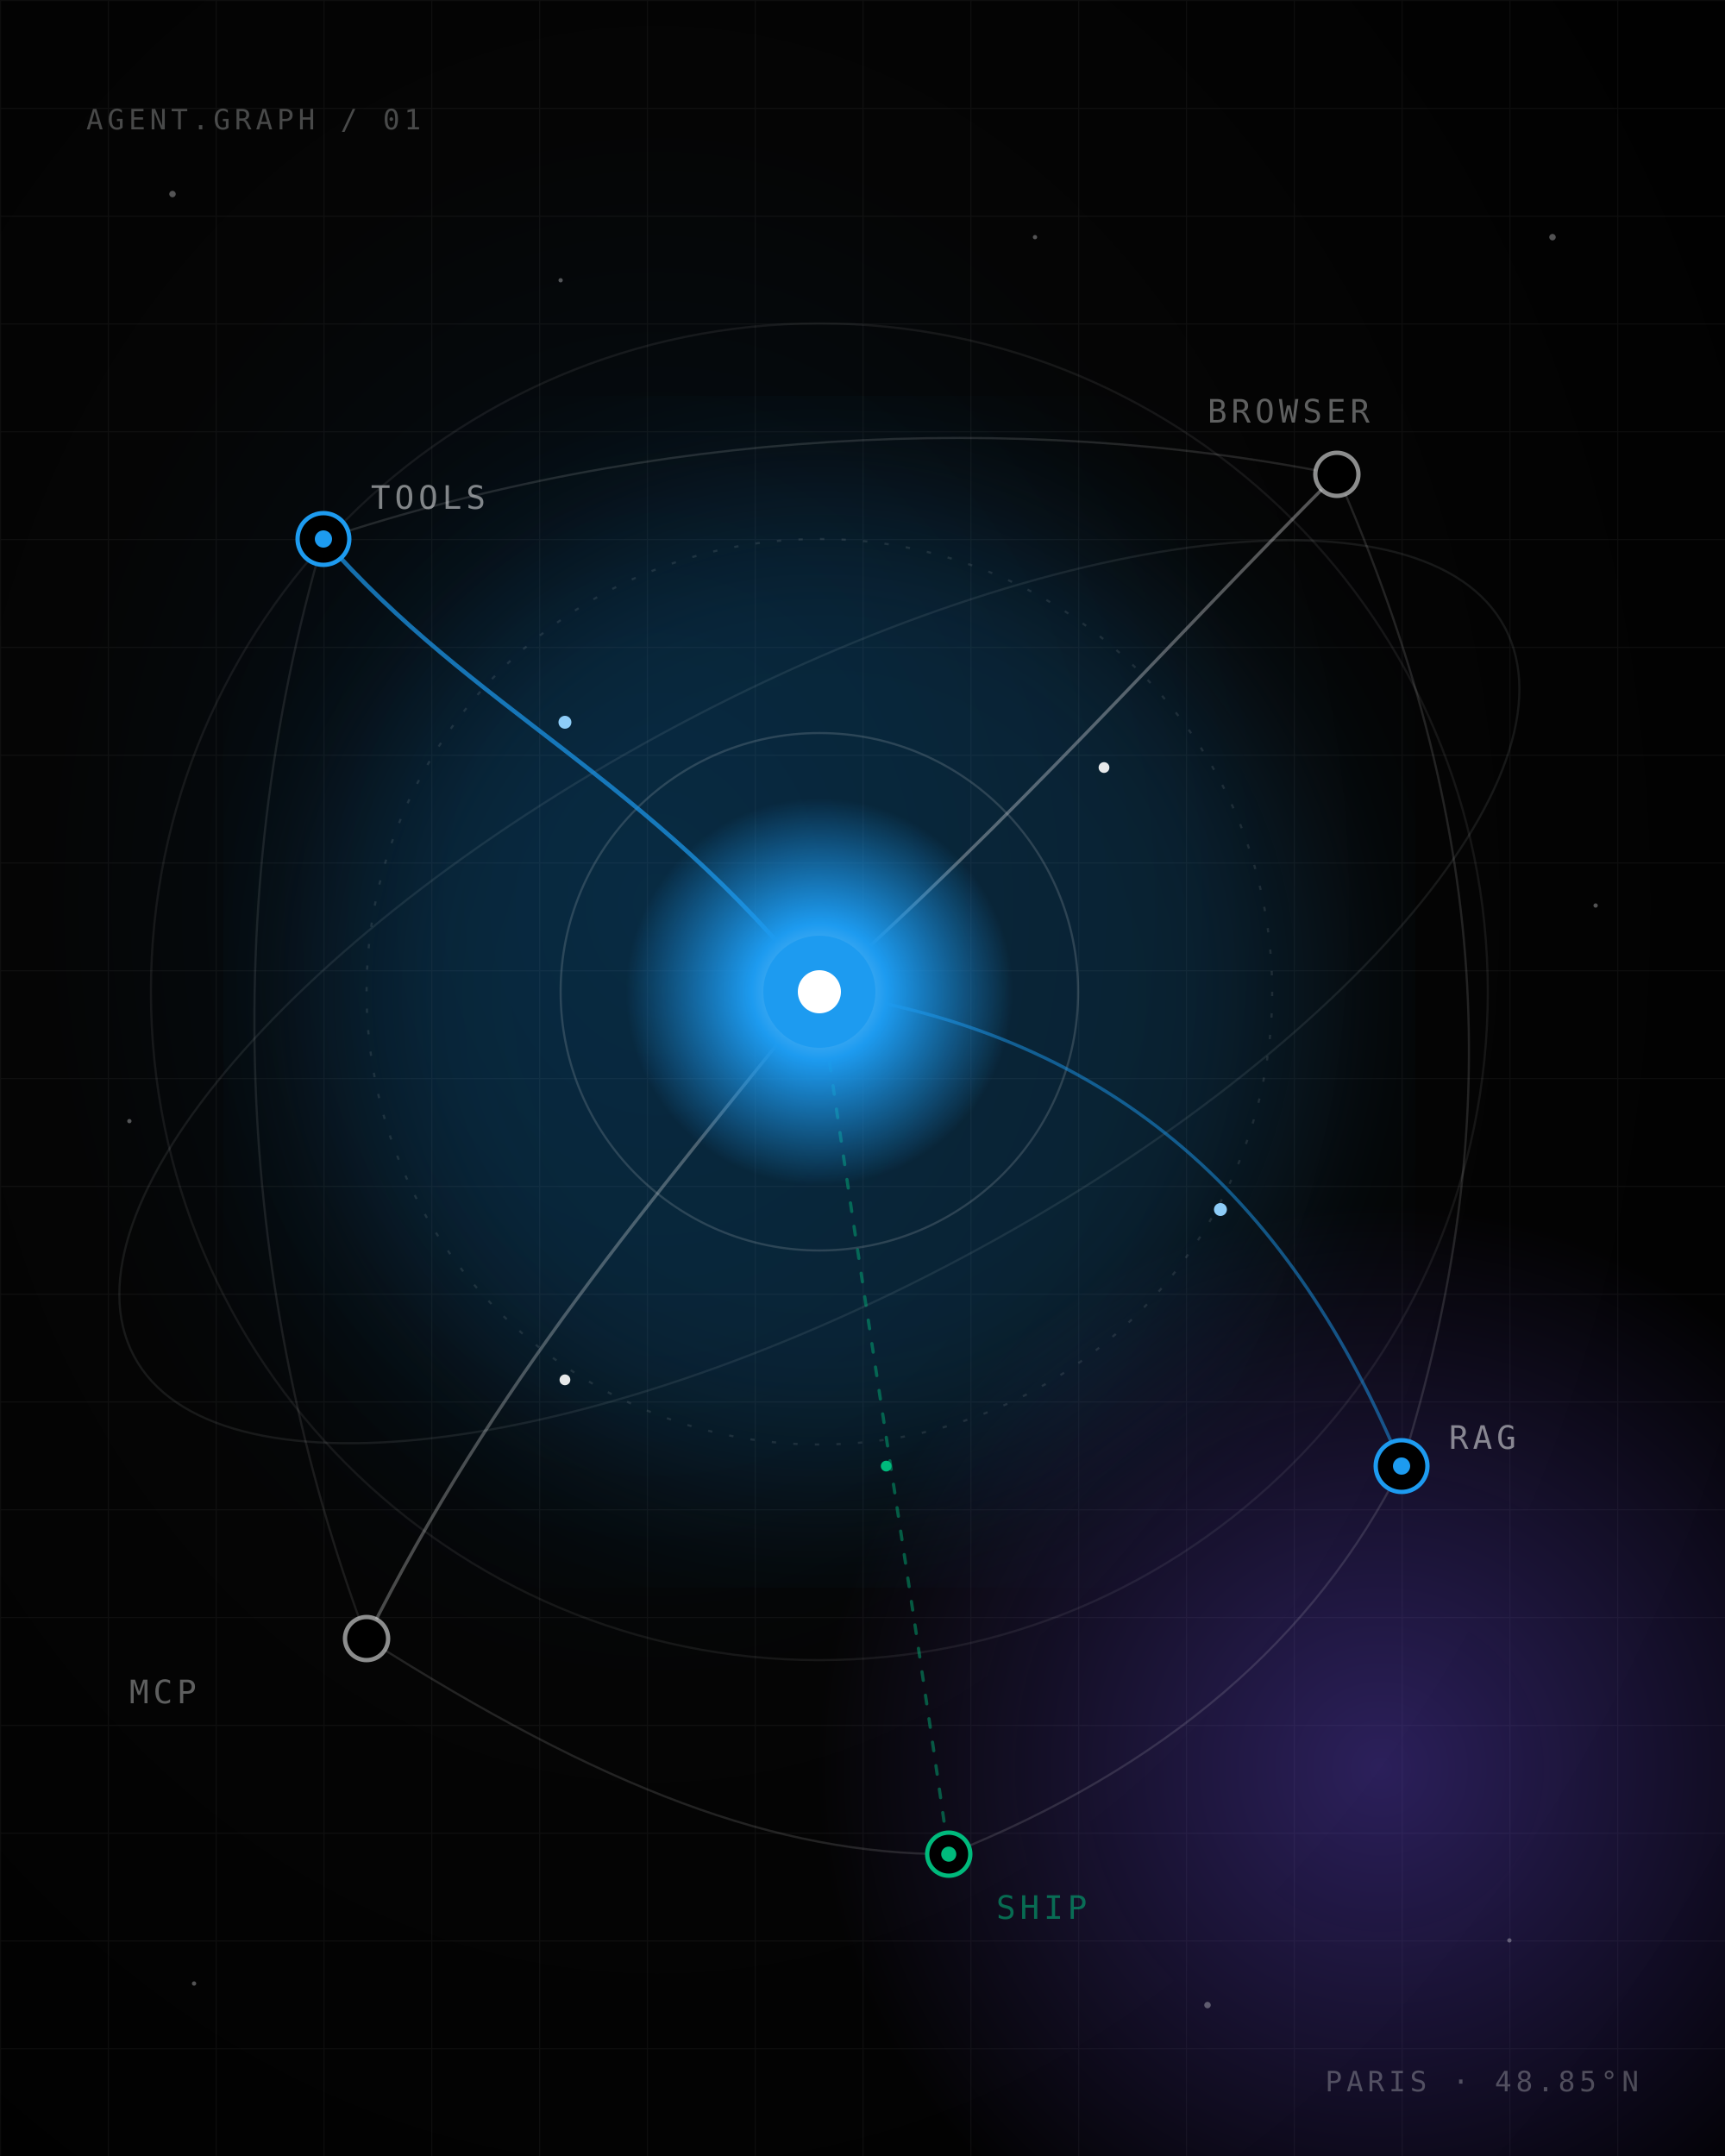
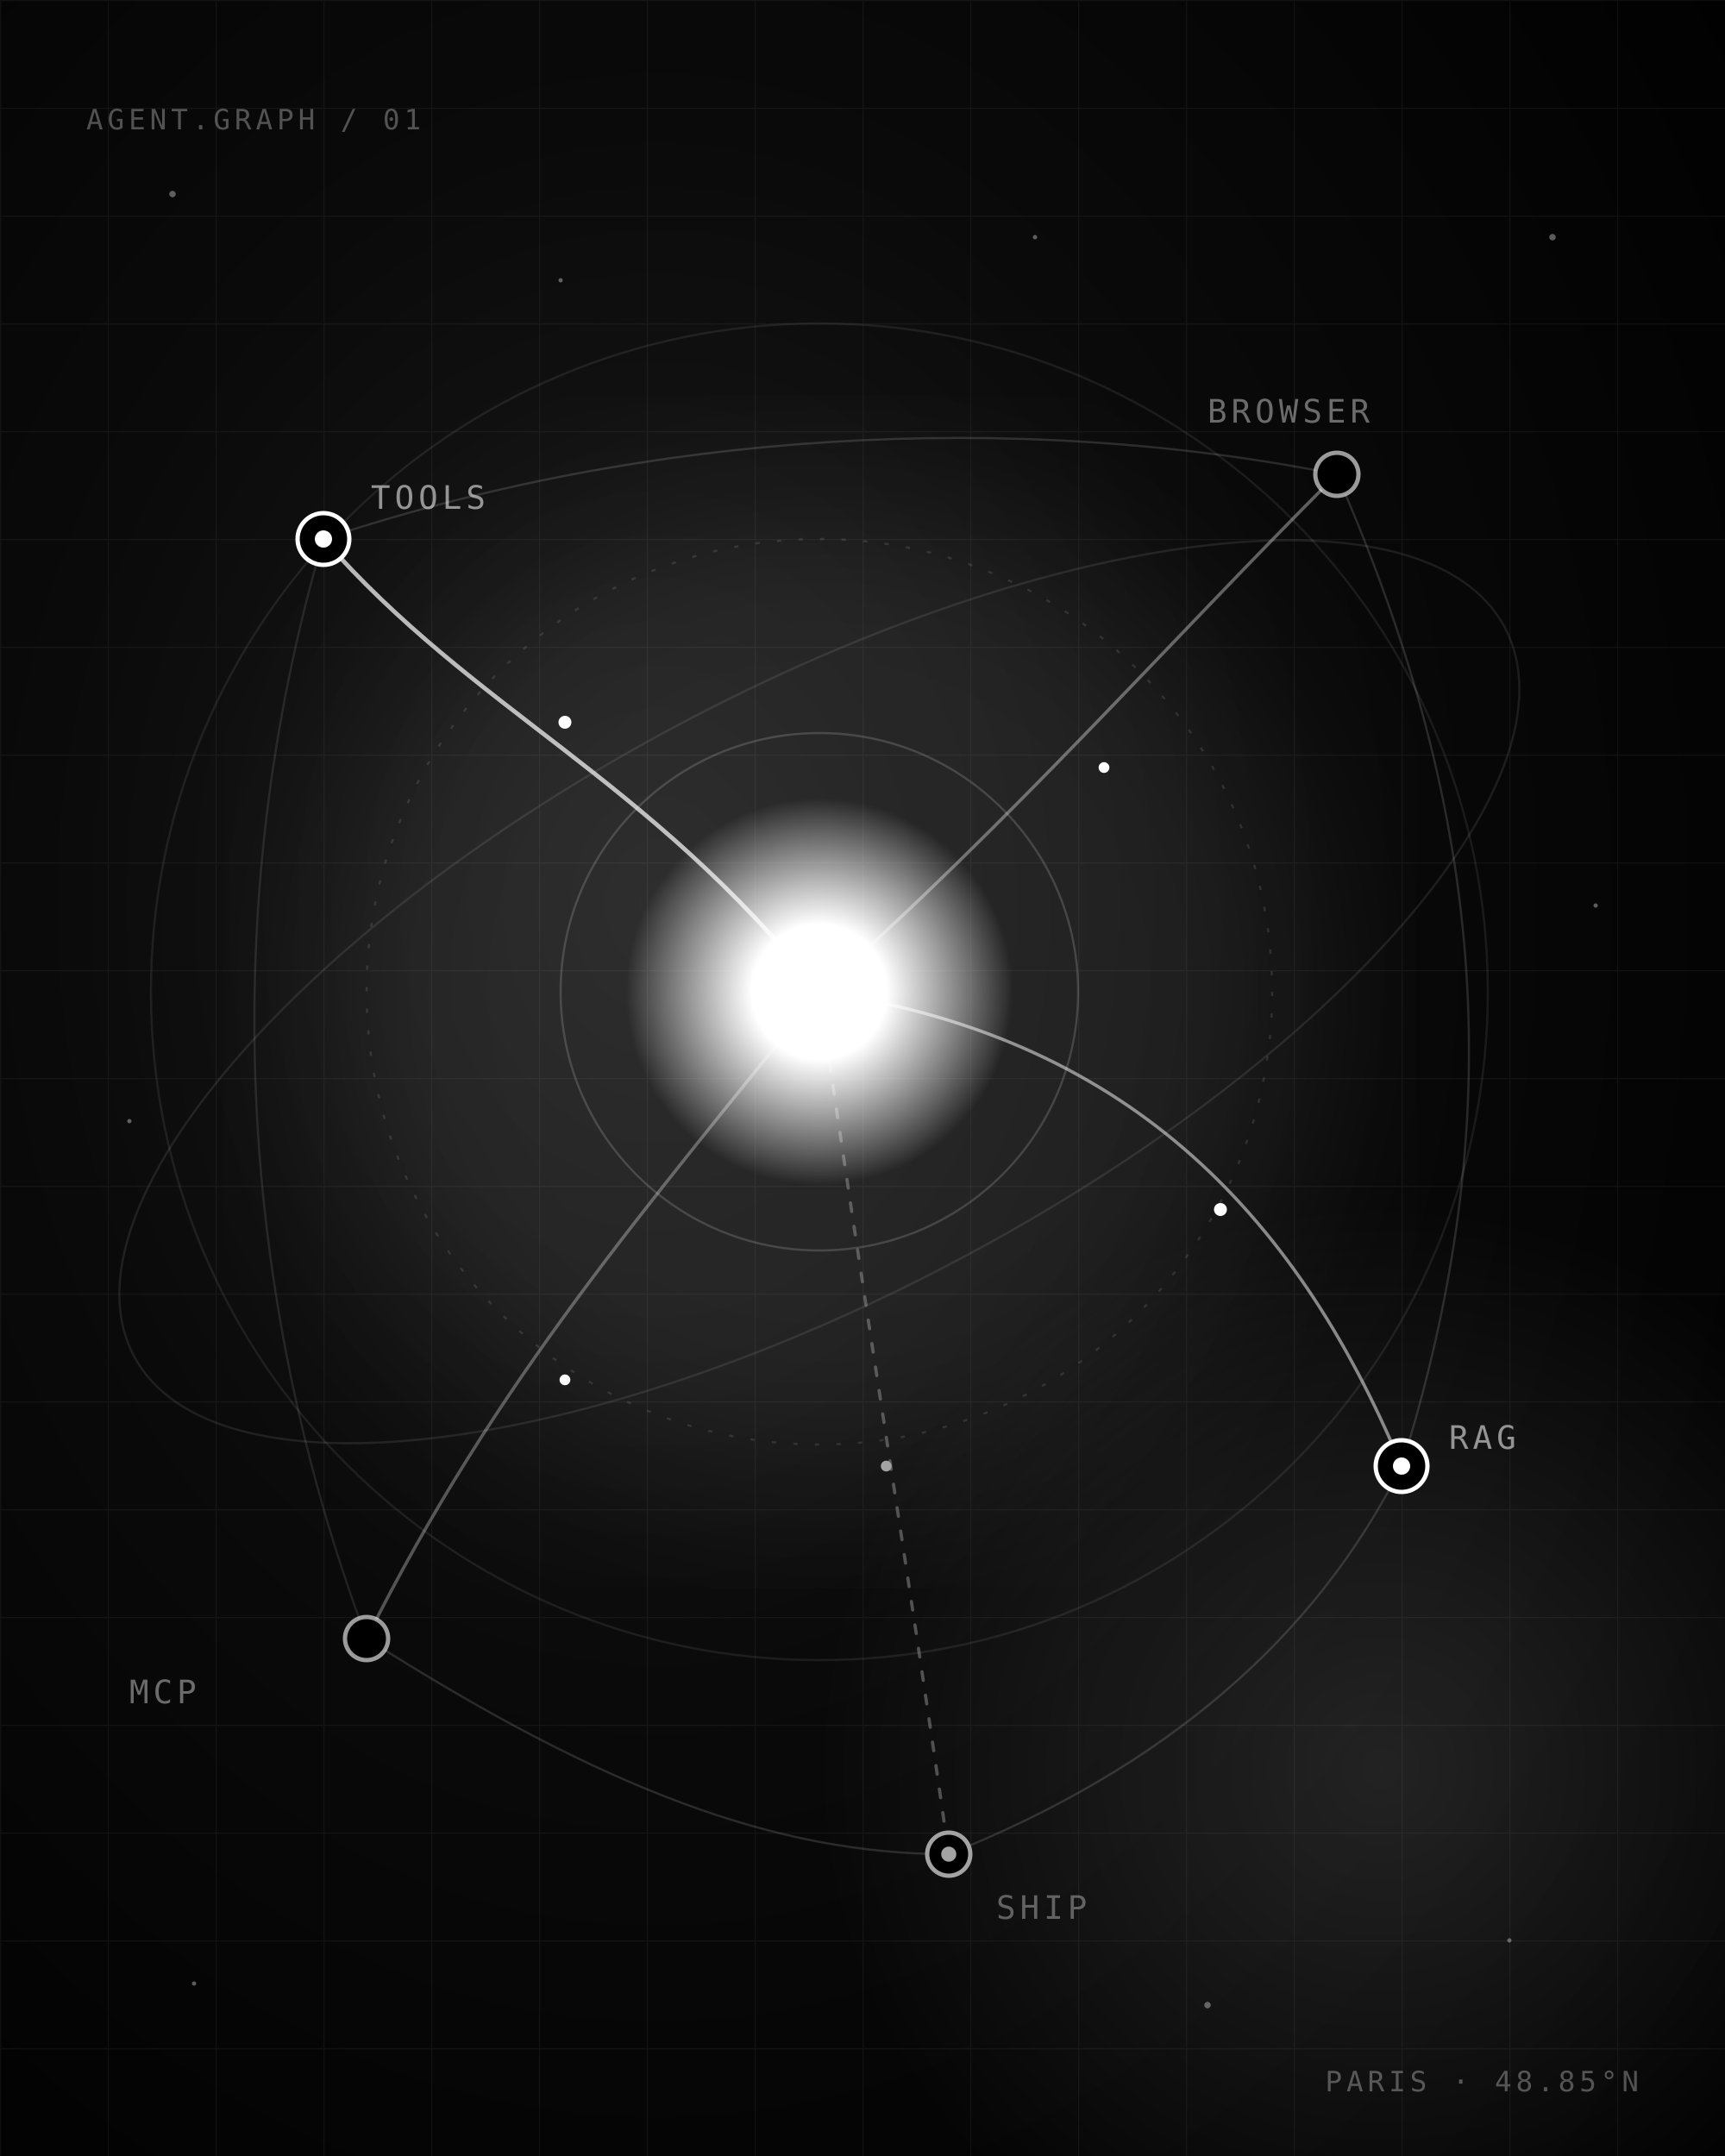
<svg xmlns="http://www.w3.org/2000/svg" viewBox="0 0 800 1000" width="800" height="1000">
  <defs>
    <radialGradient id="bg" cx="38%" cy="42%" r="80%">
-       <stop offset="0" stop-color="#04121d" />
-       <stop offset="0.45" stop-color="#050505" />
+       <stop offset="0" stop-color="#1c1c1c" />
+       <stop offset="0.45" stop-color="#0a0a0a" />
      <stop offset="1" stop-color="#000000" />
    </radialGradient>
    <radialGradient id="core" cx="50%" cy="50%" r="50%">
-       <stop offset="0" stop-color="#8ecdf8" />
-       <stop offset="0.35" stop-color="#1d9bf0" />
-       <stop offset="1" stop-color="#1d9bf0" stop-opacity="0" />
+       <stop offset="0" stop-color="#ffffff" />
+       <stop offset="0.35" stop-color="#ffffff" />
+       <stop offset="1" stop-color="#ffffff" stop-opacity="0" />
    </radialGradient>
    <radialGradient id="cool" cx="50%" cy="50%" r="50%">
-       <stop offset="0" stop-color="#7856ff" stop-opacity="0.35" />
-       <stop offset="1" stop-color="#7856ff" stop-opacity="0" />
+       <stop offset="0" stop-color="#ffffff" stop-opacity="0.12" />
+       <stop offset="1" stop-color="#ffffff" stop-opacity="0" />
    </radialGradient>
    <pattern id="grid" width="50" height="50" patternUnits="userSpaceOnUse">
-       <path d="M50 0H0V50" fill="none" stroke="#e7e9ea" stroke-opacity="0.05" />
+       <path d="M50 0H0V50" fill="none" stroke="#ffffff" stroke-opacity="0.05" />
    </pattern>
    <filter id="blur">
      <feGaussianBlur stdDeviation="40" />
    </filter>
  </defs>
  <rect width="800" height="1000" fill="url(#bg)" />
  <rect width="800" height="1000" fill="url(#grid)" />
  <circle cx="640" cy="820" r="260" fill="url(#cool)" />
-   <circle cx="380" cy="460" r="230" fill="#1d9bf0" opacity="0.18" filter="url(#blur)" />
-   <g fill="none" stroke="#e7e9ea">
+   <circle cx="380" cy="460" r="230" fill="#ffffff" opacity="0.08" filter="url(#blur)" />
+   <g fill="none" stroke="#ffffff">
    <circle cx="380" cy="460" r="120" stroke-opacity="0.16" />
    <circle cx="380" cy="460" r="210" stroke-opacity="0.11" stroke-dasharray="2 8" />
    <circle cx="380" cy="460" r="310" stroke-opacity="0.08" />
    <ellipse cx="380" cy="460" rx="360" ry="140" stroke-opacity="0.09" transform="rotate(-28 380 460)" />
  </g>
  <g fill="none" stroke-linecap="round">
-     <path d="M380 460 C 300 360, 220 330, 150 250" stroke="#1d9bf0" stroke-opacity="0.7" stroke-width="2" />
-     <path d="M380 460 C 470 380, 540 300, 620 220" stroke="#e7e9ea" stroke-opacity="0.35" stroke-width="1.5" />
-     <path d="M380 460 C 520 480, 600 560, 650 680" stroke="#1d9bf0" stroke-opacity="0.5" stroke-width="1.5" />
-     <path d="M380 460 C 300 560, 230 640, 170 760" stroke="#e7e9ea" stroke-opacity="0.3" stroke-width="1.5" />
-     <path d="M380 460 C 400 600, 420 720, 440 860" stroke="#00ba7c" stroke-opacity="0.45" stroke-width="1.5" stroke-dasharray="4 7" />
-     <path d="M150 250 C 300 200, 470 190, 620 220" stroke="#e7e9ea" stroke-opacity="0.14" />
-     <path d="M620 220 C 690 380, 700 520, 650 680" stroke="#e7e9ea" stroke-opacity="0.14" />
-     <path d="M170 760 C 280 830, 360 860, 440 860" stroke="#e7e9ea" stroke-opacity="0.14" />
-     <path d="M440 860 C 540 820, 610 760, 650 680" stroke="#e7e9ea" stroke-opacity="0.14" />
-     <path d="M150 250 C 100 420, 110 600, 170 760" stroke="#e7e9ea" stroke-opacity="0.1" />
+     <path d="M380 460 C 300 360, 220 330, 150 250" stroke="#ffffff" stroke-opacity="0.7" stroke-width="2" />
+     <path d="M380 460 C 470 380, 540 300, 620 220" stroke="#ffffff" stroke-opacity="0.35" stroke-width="1.5" />
+     <path d="M380 460 C 520 480, 600 560, 650 680" stroke="#ffffff" stroke-opacity="0.5" stroke-width="1.5" />
+     <path d="M380 460 C 300 560, 230 640, 170 760" stroke="#ffffff" stroke-opacity="0.3" stroke-width="1.5" />
+     <path d="M380 460 C 400 600, 420 720, 440 860" stroke="#a3a3a3" stroke-opacity="0.45" stroke-width="1.5" stroke-dasharray="4 7" />
+     <path d="M150 250 C 300 200, 470 190, 620 220" stroke="#ffffff" stroke-opacity="0.14" />
+     <path d="M620 220 C 690 380, 700 520, 650 680" stroke="#ffffff" stroke-opacity="0.14" />
+     <path d="M170 760 C 280 830, 360 860, 440 860" stroke="#ffffff" stroke-opacity="0.14" />
+     <path d="M440 860 C 540 820, 610 760, 650 680" stroke="#ffffff" stroke-opacity="0.14" />
+     <path d="M150 250 C 100 420, 110 600, 170 760" stroke="#ffffff" stroke-opacity="0.1" />
  </g>
  <circle cx="380" cy="460" r="90" fill="url(#core)" />
-   <circle cx="380" cy="460" r="26" fill="#1d9bf0" />
+   <circle cx="380" cy="460" r="26" fill="#ffffff" />
  <circle cx="380" cy="460" r="10" fill="#ffffff" />
  <g>
-     <circle cx="150" cy="250" r="12" fill="#000000" stroke="#1d9bf0" stroke-width="2" />
-     <circle cx="150" cy="250" r="4" fill="#1d9bf0" />
-     <circle cx="620" cy="220" r="10" fill="#000000" stroke="#e7e9ea" stroke-opacity="0.6" stroke-width="2" />
-     <circle cx="650" cy="680" r="12" fill="#000000" stroke="#1d9bf0" stroke-width="2" />
-     <circle cx="650" cy="680" r="4" fill="#1d9bf0" />
-     <circle cx="170" cy="760" r="10" fill="#000000" stroke="#e7e9ea" stroke-opacity="0.6" stroke-width="2" />
-     <circle cx="440" cy="860" r="10" fill="#000000" stroke="#00ba7c" stroke-width="2" />
-     <circle cx="440" cy="860" r="3.5" fill="#00ba7c" />
+     <circle cx="150" cy="250" r="12" fill="#000000" stroke="#ffffff" stroke-width="2" />
+     <circle cx="150" cy="250" r="4" fill="#ffffff" />
+     <circle cx="620" cy="220" r="10" fill="#000000" stroke="#ffffff" stroke-opacity="0.6" stroke-width="2" />
+     <circle cx="650" cy="680" r="12" fill="#000000" stroke="#ffffff" stroke-width="2" />
+     <circle cx="650" cy="680" r="4" fill="#ffffff" />
+     <circle cx="170" cy="760" r="10" fill="#000000" stroke="#ffffff" stroke-opacity="0.6" stroke-width="2" />
+     <circle cx="440" cy="860" r="10" fill="#000000" stroke="#a3a3a3" stroke-width="2" />
+     <circle cx="440" cy="860" r="3.5" fill="#a3a3a3" />
  </g>
-   <g fill="#8ecdf8">
+   <g fill="#ffffff">
    <circle cx="262" cy="335" r="3" />
-     <circle cx="512" cy="356" r="2.5" fill="#e7e9ea" />
+     <circle cx="512" cy="356" r="2.5" fill="#ffffff" />
    <circle cx="566" cy="561" r="3" />
-     <circle cx="262" cy="640" r="2.5" fill="#e7e9ea" />
-     <circle cx="411" cy="680" r="2.5" fill="#00ba7c" />
+     <circle cx="262" cy="640" r="2.5" fill="#ffffff" />
+     <circle cx="411" cy="680" r="2.5" fill="#a3a3a3" />
  </g>
-   <g fill="#e7e9ea" fill-opacity="0.35">
+   <g fill="#ffffff" fill-opacity="0.35">
    <circle cx="80" cy="90" r="1.5" />
    <circle cx="260" cy="130" r="1" />
    <circle cx="720" cy="110" r="1.5" />
    <circle cx="740" cy="420" r="1" />
    <circle cx="60" cy="520" r="1" />
    <circle cx="560" cy="930" r="1.5" />
    <circle cx="90" cy="920" r="1" />
    <circle cx="700" cy="900" r="1" />
    <circle cx="480" cy="110" r="1" />
  </g>
-   <g font-family="ui-monospace, SFMono-Regular, Menlo, monospace" font-size="15" letter-spacing="2" fill="#e7e9ea">
+   <g font-family="ui-monospace, SFMono-Regular, Menlo, monospace" font-size="15" letter-spacing="2" fill="#ffffff">
    <text x="172" y="236" fill-opacity="0.55">TOOLS</text>
    <text x="560" y="196" fill-opacity="0.4">BROWSER</text>
    <text x="672" y="672" fill-opacity="0.55">RAG</text>
    <text x="60" y="790" fill-opacity="0.4">MCP</text>
-     <text x="462" y="890" fill-opacity="0.55" fill="#00ba7c">SHIP</text>
+     <text x="462" y="890" fill-opacity="0.55" fill="#a3a3a3">SHIP</text>
    <text x="40" y="60" fill-opacity="0.3" font-size="13">AGENT.GRAPH / 01</text>
    <text x="760" y="970" fill-opacity="0.3" font-size="13" text-anchor="end">PARIS · 48.85°N</text>
  </g>
</svg>
